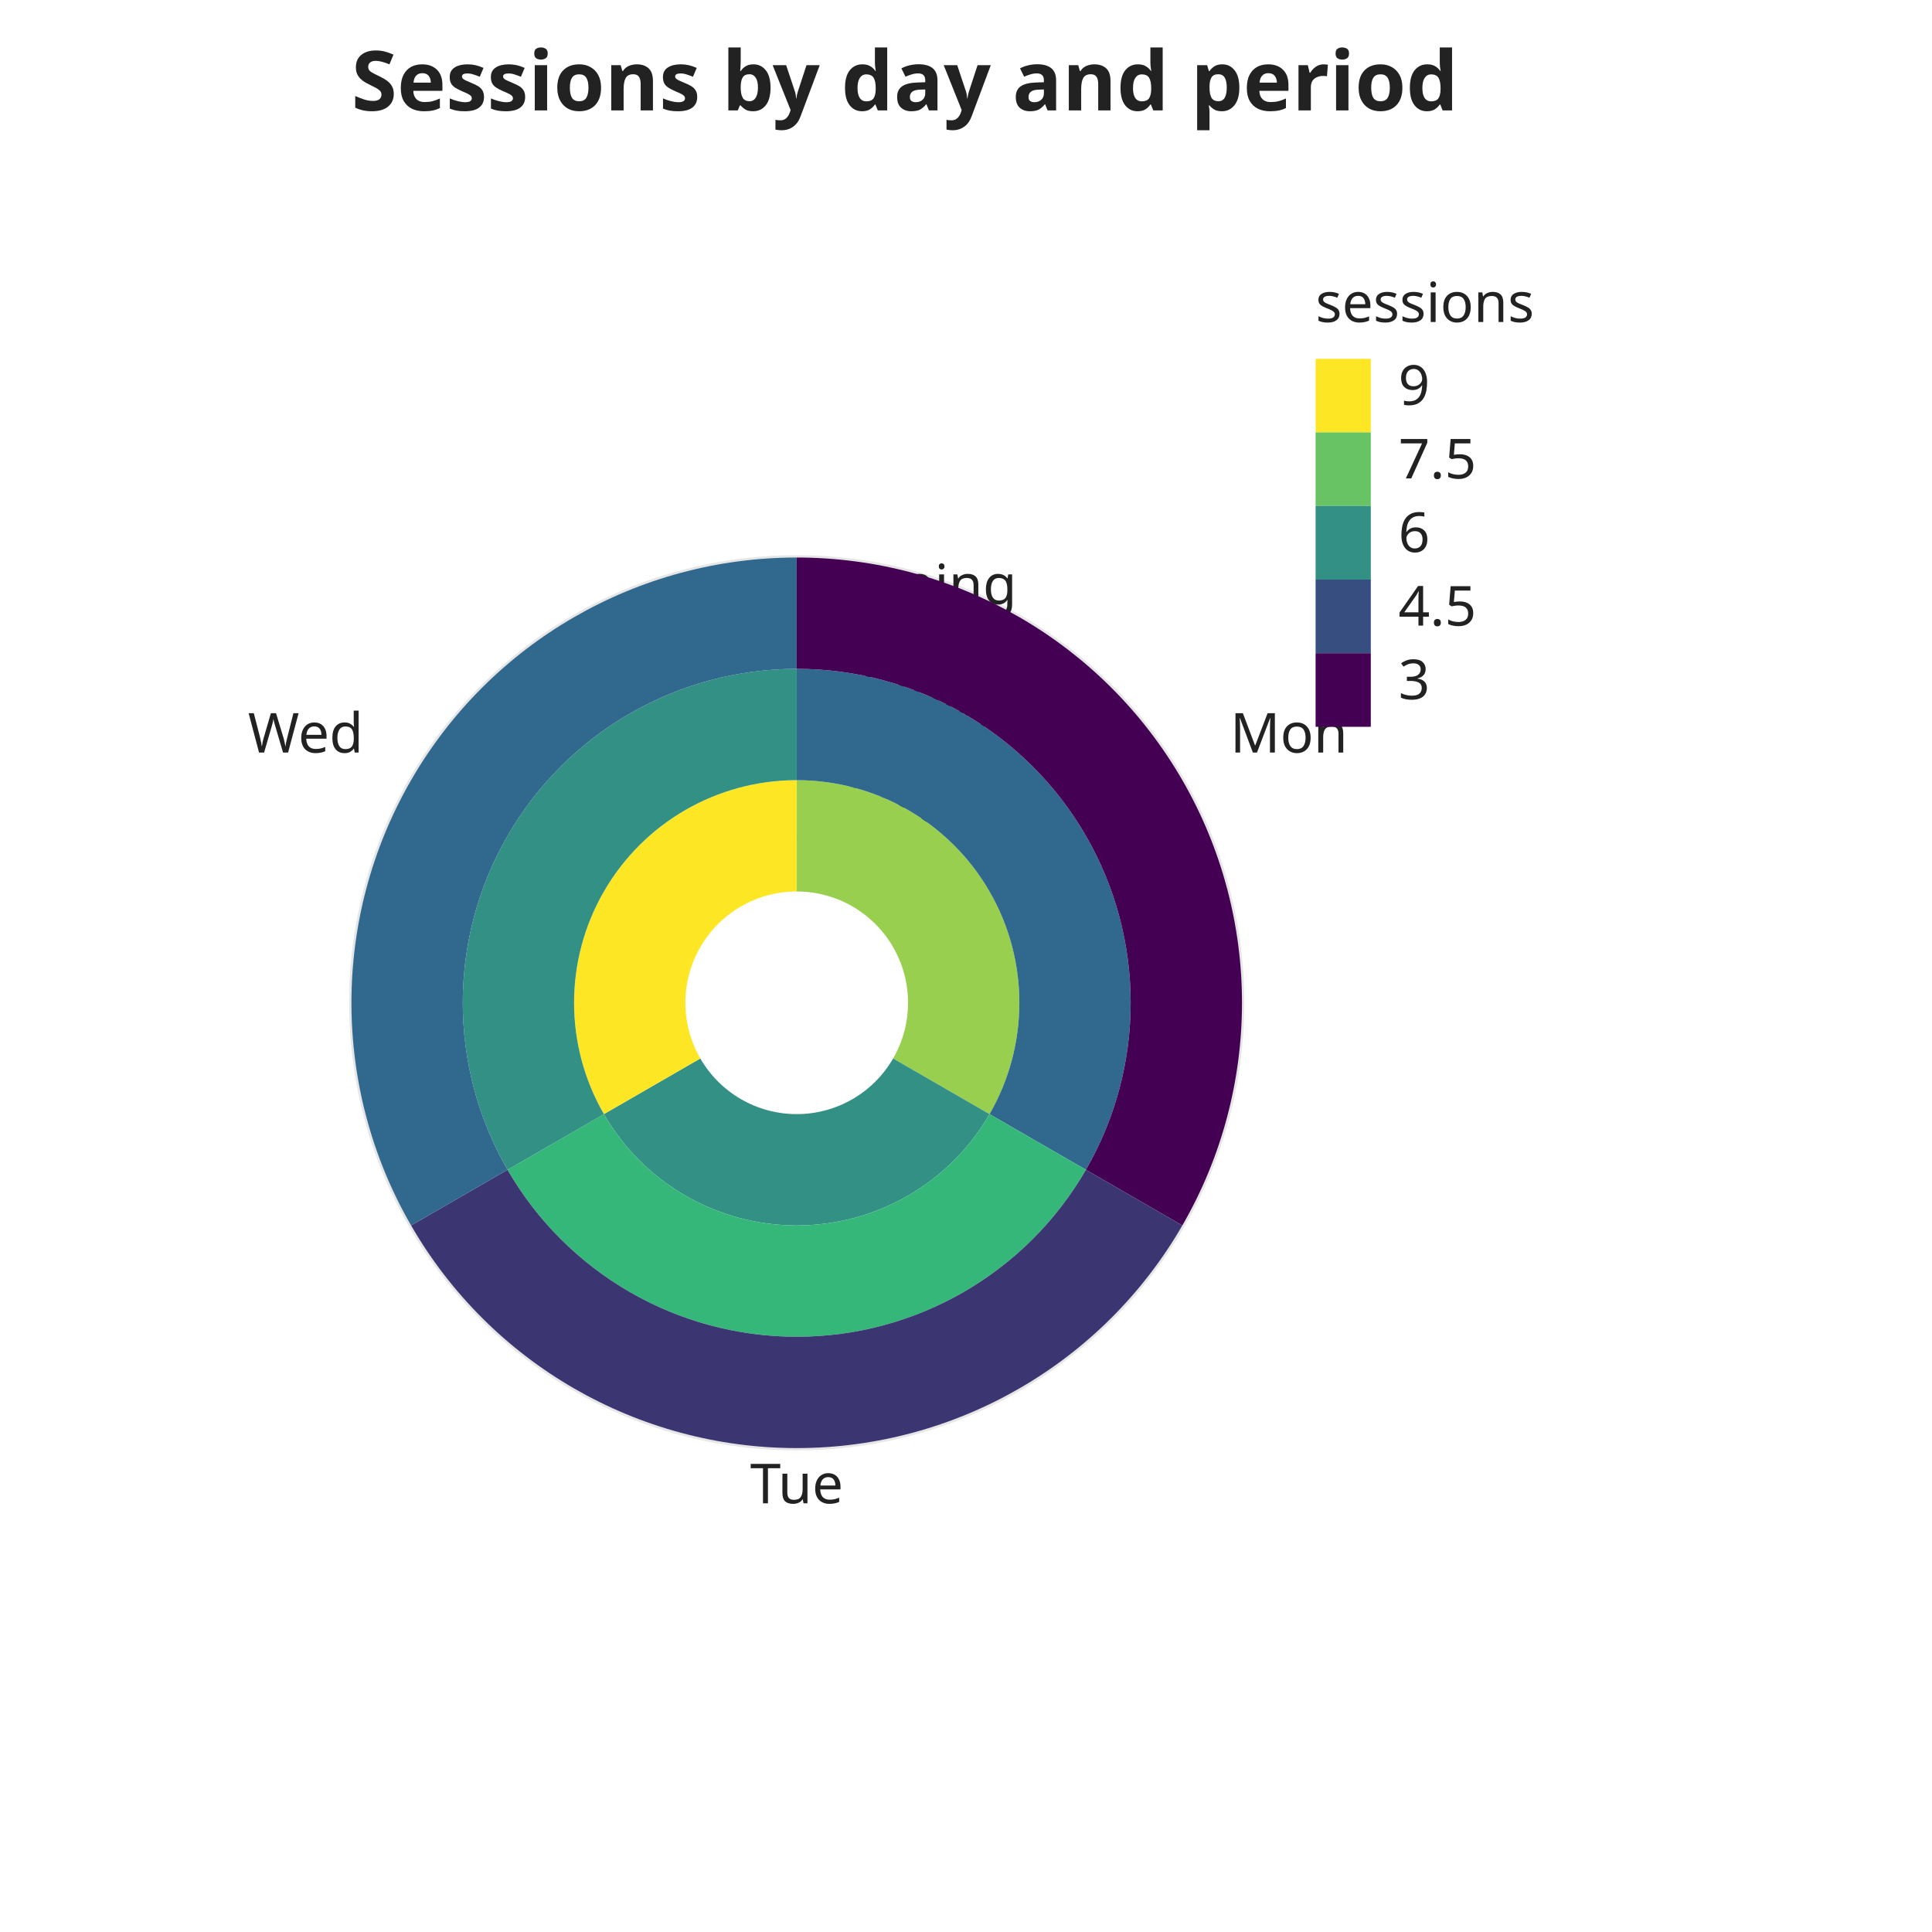
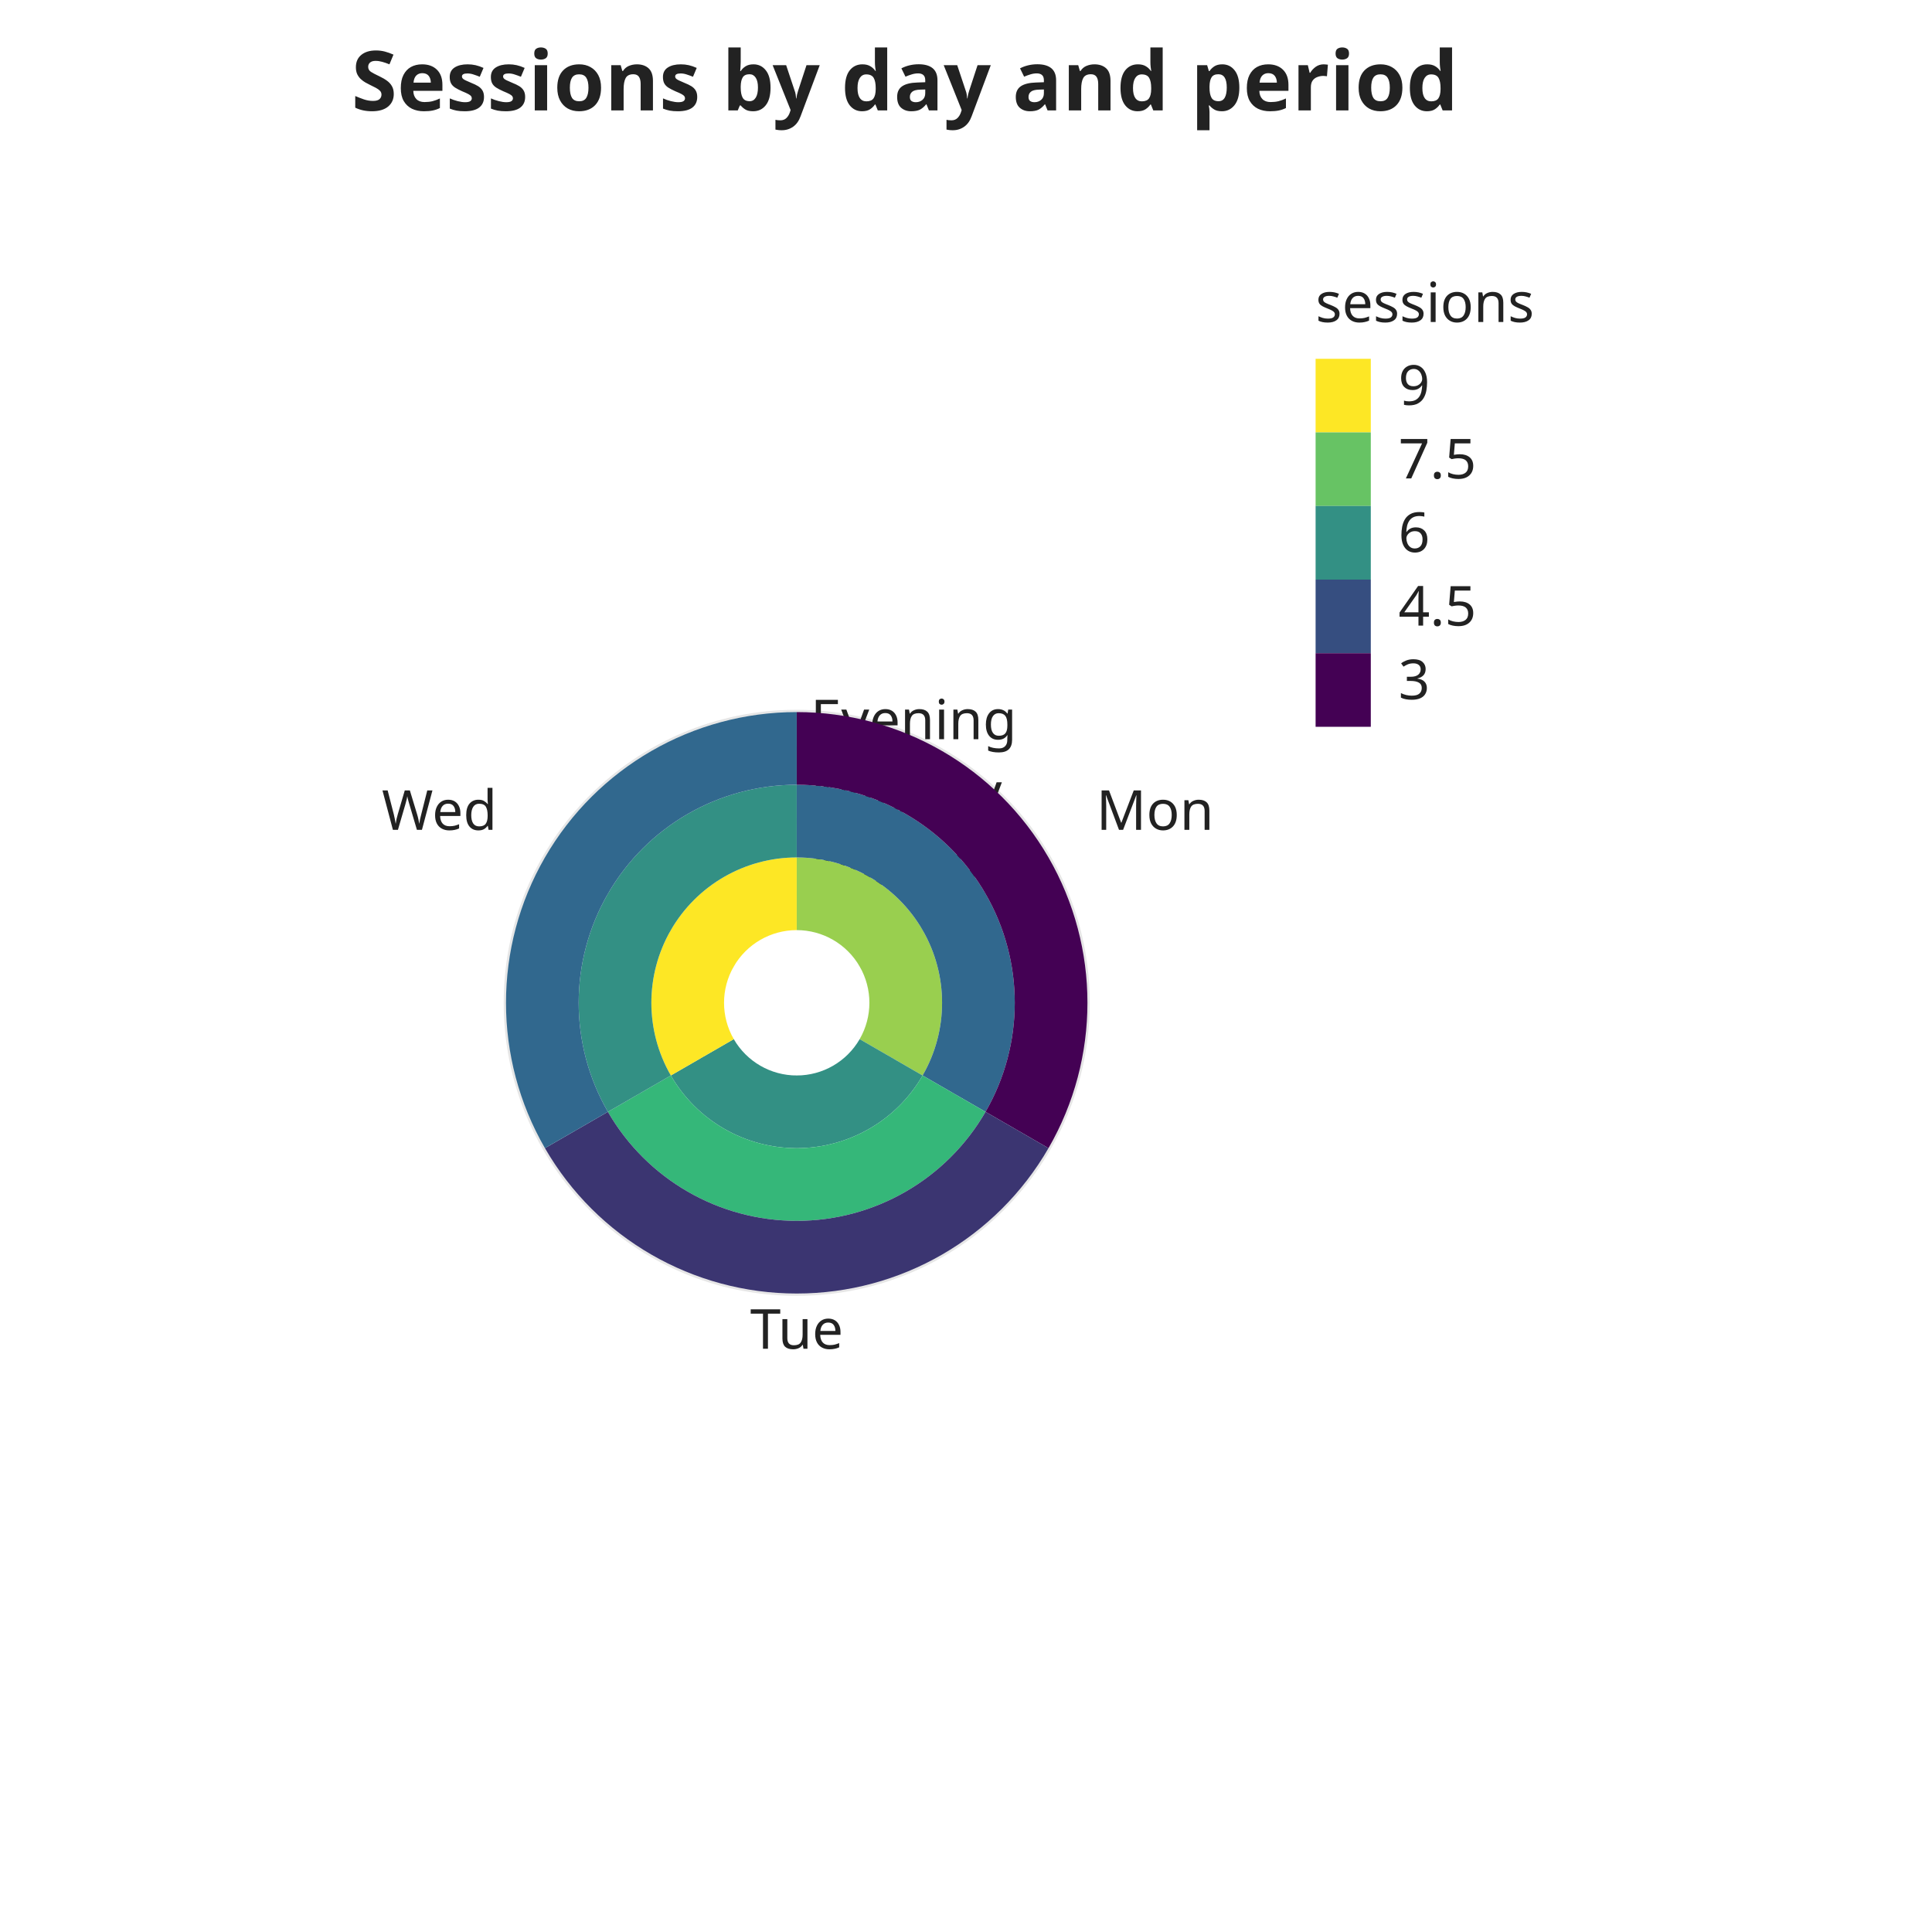
<svg xmlns="http://www.w3.org/2000/svg" width="420" height="420" viewBox="0 0 420 420" role="img" aria-label="Sessions by day and period">
  <rect class="algraf-background" x="0" y="0" width="420" height="420" fill="#ffffff" />
  <text class="algraf-title" x="76.4" y="24" font-family="system-ui, sans-serif" font-size="18" font-weight="600" fill="#222222">Sessions by day and period</text>
  <rect class="algraf-plot-area" x="76.4" y="66" width="193.6" height="304" fill="#ffffff" />
  <g class="algraf-polar-grid">
-     <circle cx="173.2" cy="218" r="36.3" fill="none" stroke="#e6e6e6" stroke-width="1" />
-     <circle cx="173.2" cy="218" r="60.5" fill="none" stroke="#e6e6e6" stroke-width="1" />
-     <circle cx="173.2" cy="218" r="84.7" fill="none" stroke="#e6e6e6" stroke-width="1" />
-     <circle cx="173.2" cy="218" r="96.8" fill="none" stroke="#e6e6e6" stroke-width="1" />
-     <line x1="194.158" y1="205.9" x2="257.031" y2="169.6" stroke="#e6e6e6" stroke-width="1" />
-     <line x1="173.2" y1="242.2" x2="173.2" y2="314.8" stroke="#e6e6e6" stroke-width="1" />
-     <line x1="152.242" y1="205.9" x2="89.369" y2="169.6" stroke="#e6e6e6" stroke-width="1" />
+     <circle cx="173.2" cy="218" r="23.7" fill="none" stroke="#e6e6e6" stroke-width="1" />
+     <circle cx="173.2" cy="218" r="39.5" fill="none" stroke="#e6e6e6" stroke-width="1" />
+     <circle cx="173.2" cy="218" r="55.3" fill="none" stroke="#e6e6e6" stroke-width="1" />
+     <circle cx="173.2" cy="218" r="63.2" fill="none" stroke="#e6e6e6" stroke-width="1" />
+     <line x1="186.883" y1="210.1" x2="227.933" y2="186.4" stroke="#e6e6e6" stroke-width="1" />
+     <line x1="173.2" y1="233.8" x2="173.2" y2="281.2" stroke="#e6e6e6" stroke-width="1" />
+     <line x1="159.517" y1="210.1" x2="118.467" y2="186.4" stroke="#e6e6e6" stroke-width="1" />
  </g>
  <g class="algraf-polar-theta-labels">
-     <text x="267.424" y="163.6" text-anchor="start" font-family="system-ui, sans-serif" font-size="12" fill="#222222">Mon</text>
-     <text x="173.2" y="326.8" text-anchor="middle" font-family="system-ui, sans-serif" font-size="12" fill="#222222">Tue</text>
-     <text x="78.976" y="163.6" text-anchor="end" font-family="system-ui, sans-serif" font-size="12" fill="#222222">Wed</text>
+     <text x="238.325" y="180.4" text-anchor="start" font-family="system-ui, sans-serif" font-size="12" fill="#222222">Mon</text>
+     <text x="173.2" y="293.2" text-anchor="middle" font-family="system-ui, sans-serif" font-size="12" fill="#222222">Tue</text>
+     <text x="108.075" y="180.4" text-anchor="end" font-family="system-ui, sans-serif" font-size="12" fill="#222222">Wed</text>
  </g>
  <g class="algraf-polar-radius-labels">
-     <text x="176.2" y="179.7" text-anchor="start" font-family="system-ui, sans-serif" font-size="12" fill="#222222">Morning</text>
-     <text x="176.2" y="155.5" text-anchor="start" font-family="system-ui, sans-serif" font-size="12" fill="#222222">Midday</text>
-     <text x="176.2" y="131.3" text-anchor="start" font-family="system-ui, sans-serif" font-size="12" fill="#222222">Evening</text>
+     <text x="176.2" y="192.3" text-anchor="start" font-family="system-ui, sans-serif" font-size="12" fill="#222222">Morning</text>
+     <text x="176.2" y="176.5" text-anchor="start" font-family="system-ui, sans-serif" font-size="12" fill="#222222">Midday</text>
+     <text x="176.2" y="160.7" text-anchor="start" font-family="system-ui, sans-serif" font-size="12" fill="#222222">Evening</text>
  </g>
  <g class="algraf-layer algraf-geom-tile">
-     <path d="M 173.2 169.6 A 48.4 48.4 0 0 1 215.116 242.2 L 194.158 230.1 A 24.2 24.2 0 0 0 173.2 193.8 Z" fill="#99cf4f" opacity="1" />
-     <path d="M 173.2 145.4 A 72.6 72.6 0 0 1 236.073 254.3 L 215.116 242.2 A 48.4 48.4 0 0 0 173.2 169.6 Z" fill="#31688e" opacity="1" />
-     <path d="M 173.2 121.2 A 96.8 96.8 0 0 1 257.031 266.4 L 236.073 254.3 A 72.6 72.6 0 0 0 173.2 145.4 Z" fill="#440154" opacity="1" />
-     <path d="M 215.116 242.2 A 48.4 48.4 0 0 1 131.284 242.2 L 152.242 230.1 A 24.2 24.2 0 0 0 194.158 230.1 Z" fill="#339084" opacity="1" />
-     <path d="M 236.073 254.3 A 72.6 72.6 0 0 1 110.327 254.3 L 131.284 242.2 A 48.4 48.4 0 0 0 215.116 242.2 Z" fill="#35b779" opacity="1" />
-     <path d="M 257.031 266.4 A 96.8 96.8 0 0 1 89.369 266.4 L 110.327 254.3 A 72.6 72.6 0 0 0 236.073 254.3 Z" fill="#3b3571" opacity="1" />
-     <path d="M 131.284 242.2 A 48.4 48.4 0 0 1 173.2 169.6 L 173.2 193.8 A 24.2 24.2 0 0 0 152.242 230.1 Z" fill="#fde725" opacity="1" />
-     <path d="M 110.327 254.3 A 72.6 72.6 0 0 1 173.2 145.4 L 173.2 169.6 A 48.4 48.4 0 0 0 131.284 242.2 Z" fill="#339084" opacity="1" />
-     <path d="M 89.369 266.4 A 96.8 96.8 0 0 1 173.2 121.2 L 173.2 145.4 A 72.6 72.6 0 0 0 110.327 254.3 Z" fill="#31688e" opacity="1" />
+     <path d="M 173.2 186.4 A 31.6 31.6 0 0 1 200.566 233.8 L 186.883 225.9 A 15.8 15.8 0 0 0 173.2 202.2 Z" fill="#99cf4f" opacity="1" />
+     <path d="M 173.2 170.6 A 47.4 47.4 0 0 1 214.25 241.7 L 200.566 233.8 A 31.6 31.6 0 0 0 173.2 186.4 Z" fill="#31688e" opacity="1" />
+     <path d="M 173.2 154.8 A 63.2 63.2 0 0 1 227.933 249.6 L 214.25 241.7 A 47.4 47.4 0 0 0 173.2 170.6 Z" fill="#440154" opacity="1" />
+     <path d="M 200.566 233.8 A 31.6 31.6 0 0 1 145.834 233.8 L 159.517 225.9 A 15.8 15.8 0 0 0 186.883 225.9 Z" fill="#339084" opacity="1" />
+     <path d="M 214.25 241.7 A 47.4 47.4 0 0 1 132.15 241.7 L 145.834 233.8 A 31.6 31.6 0 0 0 200.566 233.8 Z" fill="#35b779" opacity="1" />
+     <path d="M 227.933 249.6 A 63.2 63.2 0 0 1 118.467 249.6 L 132.15 241.7 A 47.4 47.4 0 0 0 214.25 241.7 Z" fill="#3b3571" opacity="1" />
+     <path d="M 145.834 233.8 A 31.6 31.6 0 0 1 173.2 186.4 L 173.2 202.2 A 15.8 15.8 0 0 0 159.517 225.9 Z" fill="#fde725" opacity="1" />
+     <path d="M 132.15 241.7 A 47.4 47.4 0 0 1 173.2 170.6 L 173.2 186.4 A 31.6 31.6 0 0 0 145.834 233.8 Z" fill="#339084" opacity="1" />
+     <path d="M 118.467 249.6 A 63.2 63.2 0 0 1 173.2 154.8 L 173.2 170.6 A 47.4 47.4 0 0 0 132.15 241.7 Z" fill="#31688e" opacity="1" />
  </g>
  <g class="algraf-legends">
    <text x="286" y="70" text-anchor="start" font-family="system-ui, sans-serif" font-size="12" fill="#222222">sessions</text>
    <rect x="286" y="78" width="12" height="16" fill="#fde725" />
    <text x="304" y="88" text-anchor="start" font-family="system-ui, sans-serif" font-size="12" fill="#222222">9</text>
    <rect x="286" y="94" width="12" height="16" fill="#67c364" />
    <text x="304" y="104" text-anchor="start" font-family="system-ui, sans-serif" font-size="12" fill="#222222">7.5</text>
    <rect x="286" y="110" width="12" height="16" fill="#339084" />
    <text x="304" y="120" text-anchor="start" font-family="system-ui, sans-serif" font-size="12" fill="#222222">6</text>
    <rect x="286" y="126" width="12" height="16" fill="#364e80" />
    <text x="304" y="136" text-anchor="start" font-family="system-ui, sans-serif" font-size="12" fill="#222222">4.5</text>
    <rect x="286" y="142" width="12" height="16" fill="#440154" />
    <text x="304" y="152" text-anchor="start" font-family="system-ui, sans-serif" font-size="12" fill="#222222">3</text>
  </g>
</svg>
